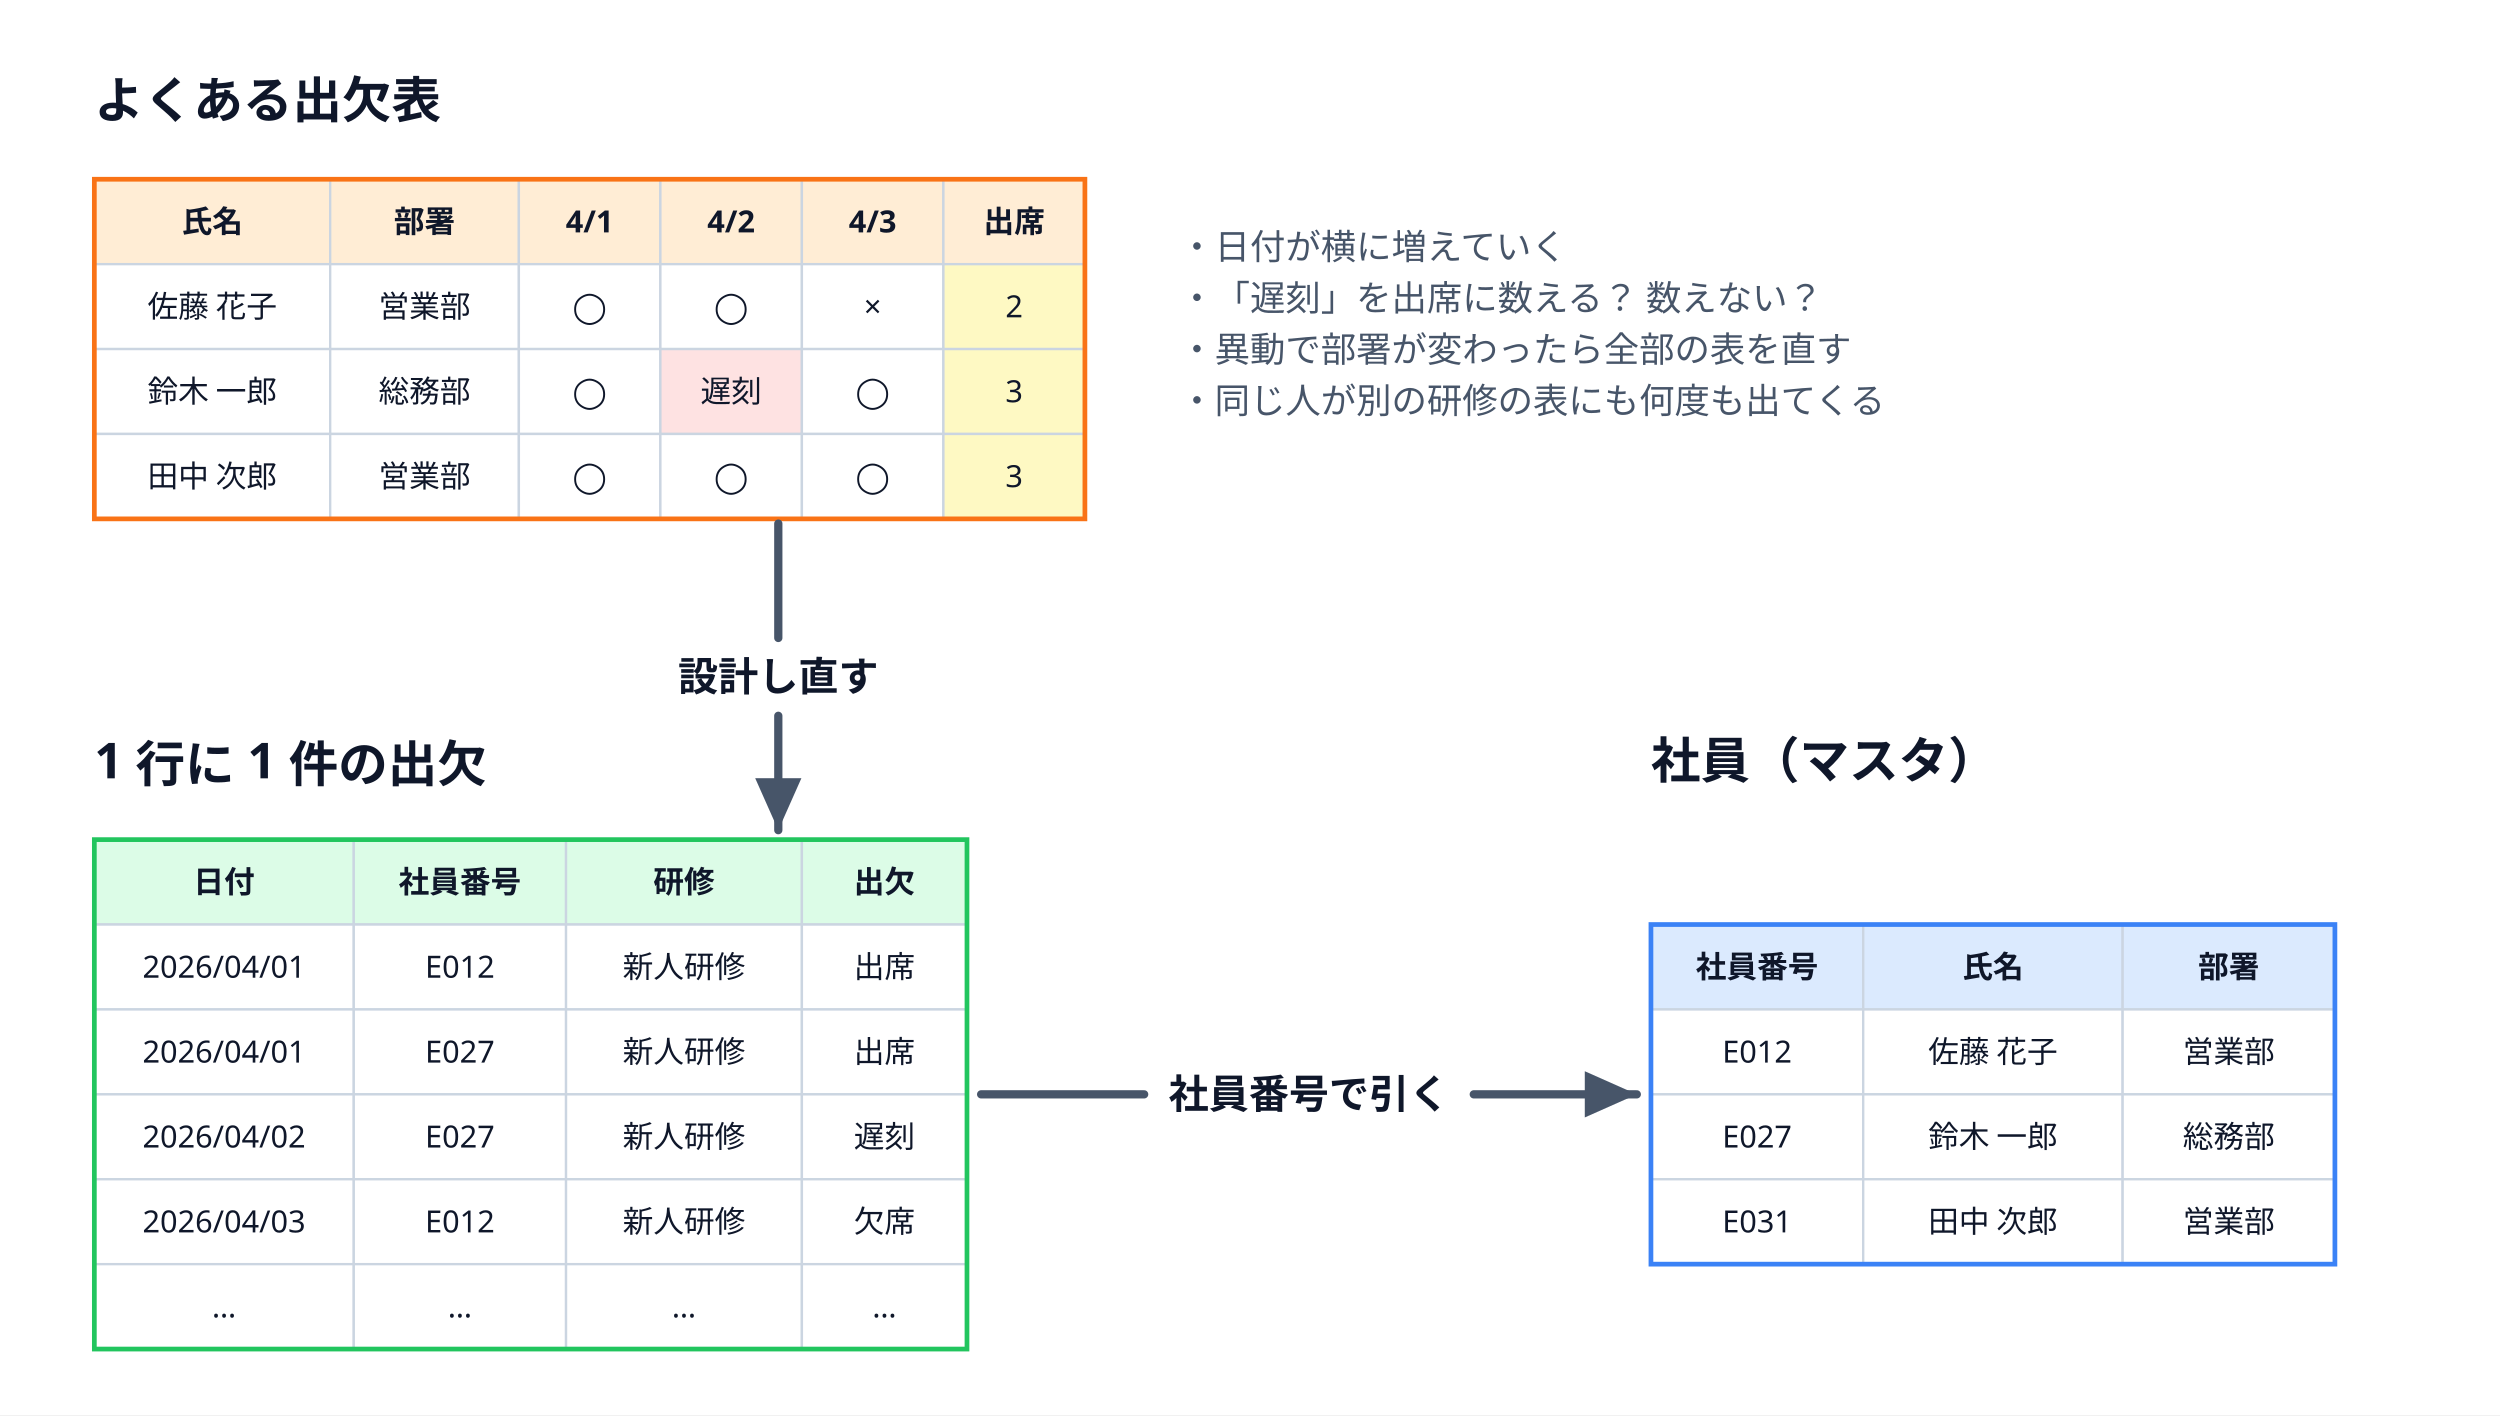
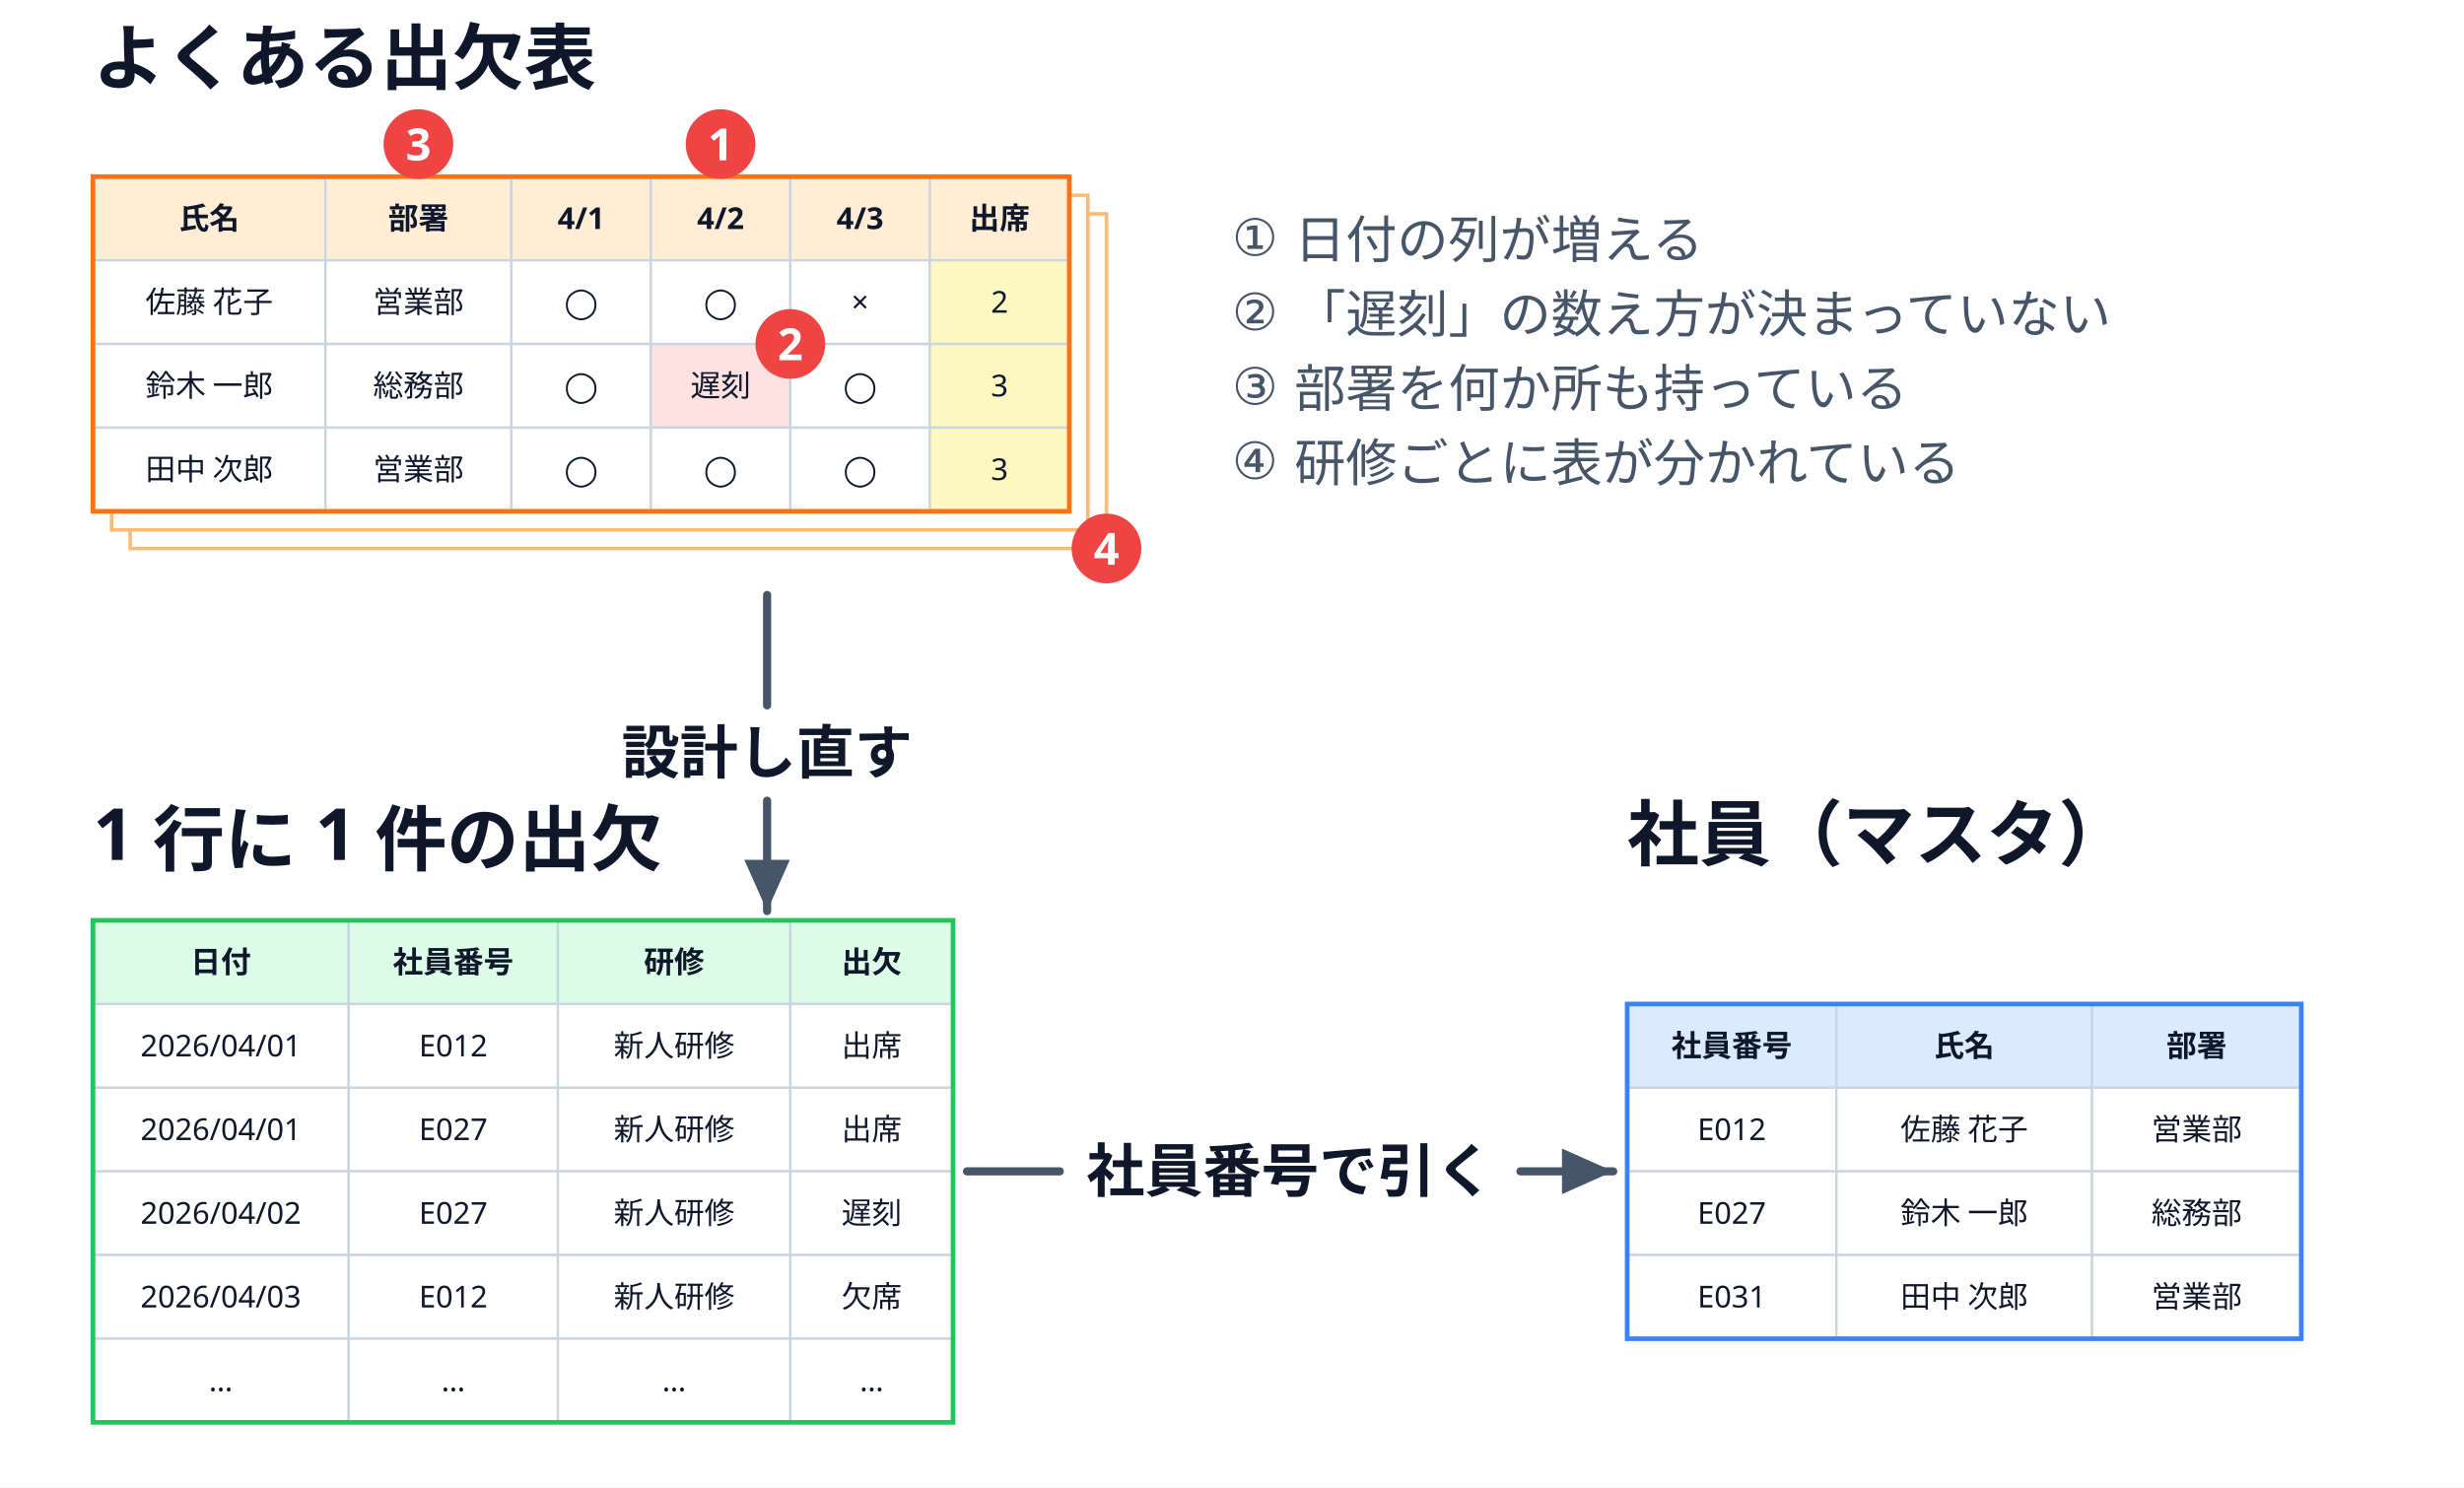
- <svg xmlns="http://www.w3.org/2000/svg" width="1060" height="600" viewBox="0 0 1060 600" font-family="'Hiragino Sans','Noto Sans JP','Yu Gothic','Segoe UI',sans-serif">
+ <svg xmlns="http://www.w3.org/2000/svg" width="1060" height="640" viewBox="0 0 1060 640" font-family="'Hiragino Sans','Noto Sans JP','Yu Gothic','Segoe UI',sans-serif">
  <defs>
    <marker id="aR" viewBox="0 0 10 10" refX="9" refY="5" markerWidth="7" markerHeight="7" orient="auto-start-reverse">
      <path d="M0 1 L9 5 L0 9 z" fill="#475569" />
    </marker>
    <marker id="aRsub" viewBox="0 0 10 10" refX="9" refY="5" markerWidth="7" markerHeight="7" orient="auto-start-reverse">
      <path d="M0 1 L9 5 L0 9 z" fill="#94a3b8" />
    </marker>
  </defs>
-   <rect x="0" y="0" width="1060" height="600" fill="#ffffff" />
-   <text x="40" y="50" text-anchor="start" font-size="21" fill="#0f172a" font-weight="700">よくある出欠表</text>
+   <rect x="0" y="0" width="1060" height="640" fill="#ffffff" />
+   <text x="40" y="36" text-anchor="start" font-size="30.917" fill="#0f172a" font-weight="700">よくある出欠表</text>
+   <rect x="56" y="92" width="420" height="144" fill="#ffffff" stroke="#fdba74" stroke-width="1.5" />
+   <rect x="48" y="84" width="420" height="144" fill="#ffffff" stroke="#fdba74" stroke-width="1.5" />
  <rect x="40" y="76" width="100" height="36" fill="#ffedd5" stroke="#cbd5e1" stroke-width="1" />
  <text x="90" y="98.55" text-anchor="middle" font-size="13" font-weight="700" fill="#0f172a">氏名</text>
  <rect x="140" y="76" width="80" height="36" fill="#ffedd5" stroke="#cbd5e1" stroke-width="1" />
  <text x="180" y="98.55" text-anchor="middle" font-size="13" font-weight="700" fill="#0f172a">部署</text>
  <rect x="220" y="76" width="60" height="36" fill="#ffedd5" stroke="#cbd5e1" stroke-width="1" />
  <text x="250" y="98.55" text-anchor="middle" font-size="13" font-weight="700" fill="#0f172a">4/1</text>
  <rect x="280" y="76" width="60" height="36" fill="#ffedd5" stroke="#cbd5e1" stroke-width="1" />
  <text x="310" y="98.55" text-anchor="middle" font-size="13" font-weight="700" fill="#0f172a">4/2</text>
  <rect x="340" y="76" width="60" height="36" fill="#ffedd5" stroke="#cbd5e1" stroke-width="1" />
  <text x="370" y="98.55" text-anchor="middle" font-size="13" font-weight="700" fill="#0f172a">4/3</text>
  <rect x="400" y="76" width="60" height="36" fill="#ffedd5" stroke="#cbd5e1" stroke-width="1" />
  <text x="430" y="98.55" text-anchor="middle" font-size="13" font-weight="700" fill="#0f172a">出席</text>
  <rect x="40" y="112" width="100" height="36" fill="#ffffff" stroke="#cbd5e1" stroke-width="1" />
  <text x="90" y="134.55" text-anchor="middle" font-size="13" font-weight="400" fill="#0f172a">佐藤 花子</text>
  <rect x="140" y="112" width="80" height="36" fill="#ffffff" stroke="#cbd5e1" stroke-width="1" />
  <text x="180" y="134.55" text-anchor="middle" font-size="13" font-weight="400" fill="#0f172a">営業部</text>
  <rect x="220" y="112" width="60" height="36" fill="#ffffff" stroke="#cbd5e1" stroke-width="1" />
  <text x="250" y="134.55" text-anchor="middle" font-size="13" font-weight="400" fill="#0f172a">◯</text>
  <rect x="280" y="112" width="60" height="36" fill="#ffffff" stroke="#cbd5e1" stroke-width="1" />
  <text x="310" y="134.55" text-anchor="middle" font-size="13" font-weight="400" fill="#0f172a">◯</text>
  <rect x="340" y="112" width="60" height="36" fill="#ffffff" stroke="#cbd5e1" stroke-width="1" />
  <text x="370" y="134.55" text-anchor="middle" font-size="13" font-weight="400" fill="#0f172a">×</text>
  <rect x="400" y="112" width="60" height="36" fill="#fef9c3" stroke="#cbd5e1" stroke-width="1" />
  <text x="430" y="134.55" text-anchor="middle" font-size="13" font-weight="400" fill="#0f172a">2</text>
  <rect x="40" y="148" width="100" height="36" fill="#ffffff" stroke="#cbd5e1" stroke-width="1" />
  <text x="90" y="170.55" text-anchor="middle" font-size="13" font-weight="400" fill="#0f172a">鈴木 一郎</text>
  <rect x="140" y="148" width="80" height="36" fill="#ffffff" stroke="#cbd5e1" stroke-width="1" />
  <text x="180" y="170.55" text-anchor="middle" font-size="13" font-weight="400" fill="#0f172a">総務部</text>
  <rect x="220" y="148" width="60" height="36" fill="#ffffff" stroke="#cbd5e1" stroke-width="1" />
  <text x="250" y="170.55" text-anchor="middle" font-size="13" font-weight="400" fill="#0f172a">◯</text>
  <rect x="280" y="148" width="60" height="36" fill="#fee2e2" stroke="#cbd5e1" stroke-width="1" />
  <text x="310" y="170.55" text-anchor="middle" font-size="13" font-weight="400" fill="#0f172a">遅刻</text>
  <rect x="340" y="148" width="60" height="36" fill="#ffffff" stroke="#cbd5e1" stroke-width="1" />
  <text x="370" y="170.55" text-anchor="middle" font-size="13" font-weight="400" fill="#0f172a">◯</text>
  <rect x="400" y="148" width="60" height="36" fill="#fef9c3" stroke="#cbd5e1" stroke-width="1" />
  <text x="430" y="170.55" text-anchor="middle" font-size="13" font-weight="400" fill="#0f172a">3</text>
  <rect x="40" y="184" width="100" height="36" fill="#ffffff" stroke="#cbd5e1" stroke-width="1" />
  <text x="90" y="206.55" text-anchor="middle" font-size="13" font-weight="400" fill="#0f172a">田中 次郎</text>
  <rect x="140" y="184" width="80" height="36" fill="#ffffff" stroke="#cbd5e1" stroke-width="1" />
  <text x="180" y="206.55" text-anchor="middle" font-size="13" font-weight="400" fill="#0f172a">営業部</text>
  <rect x="220" y="184" width="60" height="36" fill="#ffffff" stroke="#cbd5e1" stroke-width="1" />
  <text x="250" y="206.55" text-anchor="middle" font-size="13" font-weight="400" fill="#0f172a">◯</text>
  <rect x="280" y="184" width="60" height="36" fill="#ffffff" stroke="#cbd5e1" stroke-width="1" />
  <text x="310" y="206.55" text-anchor="middle" font-size="13" font-weight="400" fill="#0f172a">◯</text>
  <rect x="340" y="184" width="60" height="36" fill="#ffffff" stroke="#cbd5e1" stroke-width="1" />
  <text x="370" y="206.55" text-anchor="middle" font-size="13" font-weight="400" fill="#0f172a">◯</text>
  <rect x="400" y="184" width="60" height="36" fill="#fef9c3" stroke="#cbd5e1" stroke-width="1" />
  <text x="430" y="206.55" text-anchor="middle" font-size="13" font-weight="400" fill="#0f172a">3</text>
  <rect x="40" y="76" width="420" height="144" fill="none" stroke="#f97316" stroke-width="2" />
-   <text x="500" y="110" text-anchor="start" font-size="15" fill="#475569" font-weight="400">
-     <tspan x="500" dy="0">・日付が横に増えていく</tspan>
-     <tspan x="500" dy="21.75">・「遅刻」を出席に数える？ 数えない？</tspan>
-     <tspan x="500" dy="21.75">・異動で部署が変わったら全部の表を直す</tspan>
-     <tspan x="500" dy="21.75">・同じ人が別の研修の表にも何度も出てくる</tspan>
+   <circle cx="310" cy="62" r="15" fill="#ef4444" />
+   <text x="310" y="69" text-anchor="middle" font-size="19.139" fill="#ffffff" font-weight="700">1</text>
+   <circle cx="340" cy="148" r="15" fill="#ef4444" />
+   <text x="340" y="155" text-anchor="middle" font-size="19.139" fill="#ffffff" font-weight="700">2</text>
+   <circle cx="180" cy="62" r="15" fill="#ef4444" />
+   <text x="180" y="69" text-anchor="middle" font-size="19.139" fill="#ffffff" font-weight="700">3</text>
+   <circle cx="476" cy="236" r="15" fill="#ef4444" />
+   <text x="476" y="243" text-anchor="middle" font-size="19.139" fill="#ffffff" font-weight="700">4</text>
+   <text x="530" y="110" text-anchor="start" font-size="22.083" fill="#475569" font-weight="400">
+     <tspan x="530" dy="0">① 日付の列が増える</tspan>
+     <tspan x="530" dy="32.021">② 「遅刻」の数え方が決まっていない</tspan>
+     <tspan x="530" dy="32.021">③ 部署を何か所も持っている</tspan>
+     <tspan x="530" dy="32.021">④ 研修ごとに表が分かれている</tspan>
  </text>
-   <text x="40" y="330" text-anchor="start" font-size="21" fill="#0f172a" font-weight="700">1 行に 1 件の出欠</text>
-   <rect x="40" y="356" width="110" height="36" fill="#dcfce7" stroke="#cbd5e1" stroke-width="1" />
-   <text x="95" y="378.55" text-anchor="middle" font-size="13" font-weight="700" fill="#0f172a">日付</text>
-   <rect x="150" y="356" width="90" height="36" fill="#dcfce7" stroke="#cbd5e1" stroke-width="1" />
-   <text x="195" y="378.55" text-anchor="middle" font-size="13" font-weight="700" fill="#0f172a">社員番号</text>
-   <rect x="240" y="356" width="100" height="36" fill="#dcfce7" stroke="#cbd5e1" stroke-width="1" />
-   <text x="290" y="378.55" text-anchor="middle" font-size="13" font-weight="700" fill="#0f172a">研修</text>
-   <rect x="340" y="356" width="70" height="36" fill="#dcfce7" stroke="#cbd5e1" stroke-width="1" />
-   <text x="375" y="378.55" text-anchor="middle" font-size="13" font-weight="700" fill="#0f172a">出欠</text>
-   <rect x="40" y="392" width="110" height="36" fill="#ffffff" stroke="#cbd5e1" stroke-width="1" />
-   <text x="95" y="414.55" text-anchor="middle" font-size="13" font-weight="400" fill="#0f172a">2026/04/01</text>
-   <rect x="150" y="392" width="90" height="36" fill="#ffffff" stroke="#cbd5e1" stroke-width="1" />
-   <text x="195" y="414.55" text-anchor="middle" font-size="13" font-weight="400" fill="#0f172a">E012</text>
-   <rect x="240" y="392" width="100" height="36" fill="#ffffff" stroke="#cbd5e1" stroke-width="1" />
-   <text x="290" y="414.55" text-anchor="middle" font-size="13" font-weight="400" fill="#0f172a">新人研修</text>
-   <rect x="340" y="392" width="70" height="36" fill="#ffffff" stroke="#cbd5e1" stroke-width="1" />
-   <text x="375" y="414.55" text-anchor="middle" font-size="13" font-weight="400" fill="#0f172a">出席</text>
-   <rect x="40" y="428" width="110" height="36" fill="#ffffff" stroke="#cbd5e1" stroke-width="1" />
-   <text x="95" y="450.55" text-anchor="middle" font-size="13" font-weight="400" fill="#0f172a">2026/04/01</text>
-   <rect x="150" y="428" width="90" height="36" fill="#ffffff" stroke="#cbd5e1" stroke-width="1" />
-   <text x="195" y="450.55" text-anchor="middle" font-size="13" font-weight="400" fill="#0f172a">E027</text>
-   <rect x="240" y="428" width="100" height="36" fill="#ffffff" stroke="#cbd5e1" stroke-width="1" />
-   <text x="290" y="450.55" text-anchor="middle" font-size="13" font-weight="400" fill="#0f172a">新人研修</text>
-   <rect x="340" y="428" width="70" height="36" fill="#ffffff" stroke="#cbd5e1" stroke-width="1" />
-   <text x="375" y="450.55" text-anchor="middle" font-size="13" font-weight="400" fill="#0f172a">出席</text>
-   <rect x="40" y="464" width="110" height="36" fill="#ffffff" stroke="#cbd5e1" stroke-width="1" />
-   <text x="95" y="486.55" text-anchor="middle" font-size="13" font-weight="400" fill="#0f172a">2026/04/02</text>
-   <rect x="150" y="464" width="90" height="36" fill="#ffffff" stroke="#cbd5e1" stroke-width="1" />
-   <text x="195" y="486.55" text-anchor="middle" font-size="13" font-weight="400" fill="#0f172a">E027</text>
-   <rect x="240" y="464" width="100" height="36" fill="#ffffff" stroke="#cbd5e1" stroke-width="1" />
-   <text x="290" y="486.55" text-anchor="middle" font-size="13" font-weight="400" fill="#0f172a">新人研修</text>
-   <rect x="340" y="464" width="70" height="36" fill="#ffffff" stroke="#cbd5e1" stroke-width="1" />
-   <text x="375" y="486.55" text-anchor="middle" font-size="13" font-weight="400" fill="#0f172a">遅刻</text>
-   <rect x="40" y="500" width="110" height="36" fill="#ffffff" stroke="#cbd5e1" stroke-width="1" />
-   <text x="95" y="522.55" text-anchor="middle" font-size="13" font-weight="400" fill="#0f172a">2026/04/03</text>
-   <rect x="150" y="500" width="90" height="36" fill="#ffffff" stroke="#cbd5e1" stroke-width="1" />
-   <text x="195" y="522.55" text-anchor="middle" font-size="13" font-weight="400" fill="#0f172a">E012</text>
-   <rect x="240" y="500" width="100" height="36" fill="#ffffff" stroke="#cbd5e1" stroke-width="1" />
-   <text x="290" y="522.55" text-anchor="middle" font-size="13" font-weight="400" fill="#0f172a">新人研修</text>
-   <rect x="340" y="500" width="70" height="36" fill="#ffffff" stroke="#cbd5e1" stroke-width="1" />
-   <text x="375" y="522.55" text-anchor="middle" font-size="13" font-weight="400" fill="#0f172a">欠席</text>
-   <rect x="40" y="536" width="110" height="36" fill="#ffffff" stroke="#cbd5e1" stroke-width="1" />
-   <text x="95" y="558.55" text-anchor="middle" font-size="13" font-weight="400" fill="#0f172a">…</text>
-   <rect x="150" y="536" width="90" height="36" fill="#ffffff" stroke="#cbd5e1" stroke-width="1" />
-   <text x="195" y="558.55" text-anchor="middle" font-size="13" font-weight="400" fill="#0f172a">…</text>
-   <rect x="240" y="536" width="100" height="36" fill="#ffffff" stroke="#cbd5e1" stroke-width="1" />
-   <text x="290" y="558.55" text-anchor="middle" font-size="13" font-weight="400" fill="#0f172a">…</text>
-   <rect x="340" y="536" width="70" height="36" fill="#ffffff" stroke="#cbd5e1" stroke-width="1" />
-   <text x="375" y="558.55" text-anchor="middle" font-size="13" font-weight="400" fill="#0f172a">…</text>
-   <rect x="40" y="356" width="370" height="216" fill="none" stroke="#22c55e" stroke-width="2" />
-   <text x="700" y="330" text-anchor="start" font-size="21" fill="#0f172a" font-weight="700">社員（マスタ）</text>
-   <rect x="700" y="392" width="90" height="36" fill="#dbeafe" stroke="#cbd5e1" stroke-width="1" />
-   <text x="745" y="414.55" text-anchor="middle" font-size="13" font-weight="700" fill="#0f172a">社員番号</text>
-   <rect x="790" y="392" width="110" height="36" fill="#dbeafe" stroke="#cbd5e1" stroke-width="1" />
-   <text x="845" y="414.55" text-anchor="middle" font-size="13" font-weight="700" fill="#0f172a">氏名</text>
-   <rect x="900" y="392" width="90" height="36" fill="#dbeafe" stroke="#cbd5e1" stroke-width="1" />
-   <text x="945" y="414.55" text-anchor="middle" font-size="13" font-weight="700" fill="#0f172a">部署</text>
-   <rect x="700" y="428" width="90" height="36" fill="#ffffff" stroke="#cbd5e1" stroke-width="1" />
-   <text x="745" y="450.55" text-anchor="middle" font-size="13" font-weight="400" fill="#0f172a">E012</text>
-   <rect x="790" y="428" width="110" height="36" fill="#ffffff" stroke="#cbd5e1" stroke-width="1" />
-   <text x="845" y="450.55" text-anchor="middle" font-size="13" font-weight="400" fill="#0f172a">佐藤 花子</text>
-   <rect x="900" y="428" width="90" height="36" fill="#ffffff" stroke="#cbd5e1" stroke-width="1" />
-   <text x="945" y="450.55" text-anchor="middle" font-size="13" font-weight="400" fill="#0f172a">営業部</text>
-   <rect x="700" y="464" width="90" height="36" fill="#ffffff" stroke="#cbd5e1" stroke-width="1" />
-   <text x="745" y="486.55" text-anchor="middle" font-size="13" font-weight="400" fill="#0f172a">E027</text>
-   <rect x="790" y="464" width="110" height="36" fill="#ffffff" stroke="#cbd5e1" stroke-width="1" />
-   <text x="845" y="486.55" text-anchor="middle" font-size="13" font-weight="400" fill="#0f172a">鈴木 一郎</text>
-   <rect x="900" y="464" width="90" height="36" fill="#ffffff" stroke="#cbd5e1" stroke-width="1" />
-   <text x="945" y="486.55" text-anchor="middle" font-size="13" font-weight="400" fill="#0f172a">総務部</text>
-   <rect x="700" y="500" width="90" height="36" fill="#ffffff" stroke="#cbd5e1" stroke-width="1" />
-   <text x="745" y="522.55" text-anchor="middle" font-size="13" font-weight="400" fill="#0f172a">E031</text>
-   <rect x="790" y="500" width="110" height="36" fill="#ffffff" stroke="#cbd5e1" stroke-width="1" />
-   <text x="845" y="522.55" text-anchor="middle" font-size="13" font-weight="400" fill="#0f172a">田中 次郎</text>
-   <rect x="900" y="500" width="90" height="36" fill="#ffffff" stroke="#cbd5e1" stroke-width="1" />
-   <text x="945" y="522.55" text-anchor="middle" font-size="13" font-weight="400" fill="#0f172a">営業部</text>
-   <rect x="700" y="392" width="290" height="144" fill="none" stroke="#3b82f6" stroke-width="2" />
-   <path d="M416.00 464.00 L485.12 464.00" fill="none" stroke="#475569" stroke-width="3.5" stroke-linecap="round" stroke-linejoin="round" />
-   <path d="M624.88 464.00 L694.00 464.00" fill="none" stroke="#475569" stroke-width="3.5" stroke-linecap="round" stroke-linejoin="round" marker-end="url(#aR)" />
-   <text x="555" y="469.95" text-anchor="middle" font-size="17" fill="#0f172a" font-weight="600">社員番号で引く</text>
-   <path d="M330.00 222.00 L330.00 270.50" fill="none" stroke="#475569" stroke-width="3.5" stroke-linecap="round" stroke-linejoin="round" />
-   <path d="M330.00 303.50 L330.00 352.00" fill="none" stroke="#475569" stroke-width="3.5" stroke-linecap="round" stroke-linejoin="round" marker-end="url(#aR)" />
-   <text x="330" y="292.95" text-anchor="middle" font-size="17" fill="#0f172a" font-weight="600">設計し直す</text>
+   <text x="40" y="370" text-anchor="start" font-size="30.917" fill="#0f172a" font-weight="700">1 行に 1 件の出欠</text>
+   <rect x="40" y="396" width="110" height="36" fill="#dcfce7" stroke="#cbd5e1" stroke-width="1" />
+   <text x="95" y="418.55" text-anchor="middle" font-size="13" font-weight="700" fill="#0f172a">日付</text>
+   <rect x="150" y="396" width="90" height="36" fill="#dcfce7" stroke="#cbd5e1" stroke-width="1" />
+   <text x="195" y="418.55" text-anchor="middle" font-size="13" font-weight="700" fill="#0f172a">社員番号</text>
+   <rect x="240" y="396" width="100" height="36" fill="#dcfce7" stroke="#cbd5e1" stroke-width="1" />
+   <text x="290" y="418.55" text-anchor="middle" font-size="13" font-weight="700" fill="#0f172a">研修</text>
+   <rect x="340" y="396" width="70" height="36" fill="#dcfce7" stroke="#cbd5e1" stroke-width="1" />
+   <text x="375" y="418.55" text-anchor="middle" font-size="13" font-weight="700" fill="#0f172a">出欠</text>
+   <rect x="40" y="432" width="110" height="36" fill="#ffffff" stroke="#cbd5e1" stroke-width="1" />
+   <text x="95" y="454.55" text-anchor="middle" font-size="13" font-weight="400" fill="#0f172a">2026/04/01</text>
+   <rect x="150" y="432" width="90" height="36" fill="#ffffff" stroke="#cbd5e1" stroke-width="1" />
+   <text x="195" y="454.55" text-anchor="middle" font-size="13" font-weight="400" fill="#0f172a">E012</text>
+   <rect x="240" y="432" width="100" height="36" fill="#ffffff" stroke="#cbd5e1" stroke-width="1" />
+   <text x="290" y="454.55" text-anchor="middle" font-size="13" font-weight="400" fill="#0f172a">新人研修</text>
+   <rect x="340" y="432" width="70" height="36" fill="#ffffff" stroke="#cbd5e1" stroke-width="1" />
+   <text x="375" y="454.55" text-anchor="middle" font-size="13" font-weight="400" fill="#0f172a">出席</text>
+   <rect x="40" y="468" width="110" height="36" fill="#ffffff" stroke="#cbd5e1" stroke-width="1" />
+   <text x="95" y="490.55" text-anchor="middle" font-size="13" font-weight="400" fill="#0f172a">2026/04/01</text>
+   <rect x="150" y="468" width="90" height="36" fill="#ffffff" stroke="#cbd5e1" stroke-width="1" />
+   <text x="195" y="490.55" text-anchor="middle" font-size="13" font-weight="400" fill="#0f172a">E027</text>
+   <rect x="240" y="468" width="100" height="36" fill="#ffffff" stroke="#cbd5e1" stroke-width="1" />
+   <text x="290" y="490.55" text-anchor="middle" font-size="13" font-weight="400" fill="#0f172a">新人研修</text>
+   <rect x="340" y="468" width="70" height="36" fill="#ffffff" stroke="#cbd5e1" stroke-width="1" />
+   <text x="375" y="490.55" text-anchor="middle" font-size="13" font-weight="400" fill="#0f172a">出席</text>
+   <rect x="40" y="504" width="110" height="36" fill="#ffffff" stroke="#cbd5e1" stroke-width="1" />
+   <text x="95" y="526.55" text-anchor="middle" font-size="13" font-weight="400" fill="#0f172a">2026/04/02</text>
+   <rect x="150" y="504" width="90" height="36" fill="#ffffff" stroke="#cbd5e1" stroke-width="1" />
+   <text x="195" y="526.55" text-anchor="middle" font-size="13" font-weight="400" fill="#0f172a">E027</text>
+   <rect x="240" y="504" width="100" height="36" fill="#ffffff" stroke="#cbd5e1" stroke-width="1" />
+   <text x="290" y="526.55" text-anchor="middle" font-size="13" font-weight="400" fill="#0f172a">新人研修</text>
+   <rect x="340" y="504" width="70" height="36" fill="#ffffff" stroke="#cbd5e1" stroke-width="1" />
+   <text x="375" y="526.55" text-anchor="middle" font-size="13" font-weight="400" fill="#0f172a">遅刻</text>
+   <rect x="40" y="540" width="110" height="36" fill="#ffffff" stroke="#cbd5e1" stroke-width="1" />
+   <text x="95" y="562.55" text-anchor="middle" font-size="13" font-weight="400" fill="#0f172a">2026/04/03</text>
+   <rect x="150" y="540" width="90" height="36" fill="#ffffff" stroke="#cbd5e1" stroke-width="1" />
+   <text x="195" y="562.55" text-anchor="middle" font-size="13" font-weight="400" fill="#0f172a">E012</text>
+   <rect x="240" y="540" width="100" height="36" fill="#ffffff" stroke="#cbd5e1" stroke-width="1" />
+   <text x="290" y="562.55" text-anchor="middle" font-size="13" font-weight="400" fill="#0f172a">新人研修</text>
+   <rect x="340" y="540" width="70" height="36" fill="#ffffff" stroke="#cbd5e1" stroke-width="1" />
+   <text x="375" y="562.55" text-anchor="middle" font-size="13" font-weight="400" fill="#0f172a">欠席</text>
+   <rect x="40" y="576" width="110" height="36" fill="#ffffff" stroke="#cbd5e1" stroke-width="1" />
+   <text x="95" y="598.55" text-anchor="middle" font-size="13" font-weight="400" fill="#0f172a">…</text>
+   <rect x="150" y="576" width="90" height="36" fill="#ffffff" stroke="#cbd5e1" stroke-width="1" />
+   <text x="195" y="598.55" text-anchor="middle" font-size="13" font-weight="400" fill="#0f172a">…</text>
+   <rect x="240" y="576" width="100" height="36" fill="#ffffff" stroke="#cbd5e1" stroke-width="1" />
+   <text x="290" y="598.55" text-anchor="middle" font-size="13" font-weight="400" fill="#0f172a">…</text>
+   <rect x="340" y="576" width="70" height="36" fill="#ffffff" stroke="#cbd5e1" stroke-width="1" />
+   <text x="375" y="598.55" text-anchor="middle" font-size="13" font-weight="400" fill="#0f172a">…</text>
+   <rect x="40" y="396" width="370" height="216" fill="none" stroke="#22c55e" stroke-width="2" />
+   <text x="700" y="370" text-anchor="start" font-size="30.917" fill="#0f172a" font-weight="700">社員（マスタ）</text>
+   <rect x="700" y="432" width="90" height="36" fill="#dbeafe" stroke="#cbd5e1" stroke-width="1" />
+   <text x="745" y="454.55" text-anchor="middle" font-size="13" font-weight="700" fill="#0f172a">社員番号</text>
+   <rect x="790" y="432" width="110" height="36" fill="#dbeafe" stroke="#cbd5e1" stroke-width="1" />
+   <text x="845" y="454.55" text-anchor="middle" font-size="13" font-weight="700" fill="#0f172a">氏名</text>
+   <rect x="900" y="432" width="90" height="36" fill="#dbeafe" stroke="#cbd5e1" stroke-width="1" />
+   <text x="945" y="454.55" text-anchor="middle" font-size="13" font-weight="700" fill="#0f172a">部署</text>
+   <rect x="700" y="468" width="90" height="36" fill="#ffffff" stroke="#cbd5e1" stroke-width="1" />
+   <text x="745" y="490.55" text-anchor="middle" font-size="13" font-weight="400" fill="#0f172a">E012</text>
+   <rect x="790" y="468" width="110" height="36" fill="#ffffff" stroke="#cbd5e1" stroke-width="1" />
+   <text x="845" y="490.55" text-anchor="middle" font-size="13" font-weight="400" fill="#0f172a">佐藤 花子</text>
+   <rect x="900" y="468" width="90" height="36" fill="#ffffff" stroke="#cbd5e1" stroke-width="1" />
+   <text x="945" y="490.55" text-anchor="middle" font-size="13" font-weight="400" fill="#0f172a">営業部</text>
+   <rect x="700" y="504" width="90" height="36" fill="#ffffff" stroke="#cbd5e1" stroke-width="1" />
+   <text x="745" y="526.55" text-anchor="middle" font-size="13" font-weight="400" fill="#0f172a">E027</text>
+   <rect x="790" y="504" width="110" height="36" fill="#ffffff" stroke="#cbd5e1" stroke-width="1" />
+   <text x="845" y="526.55" text-anchor="middle" font-size="13" font-weight="400" fill="#0f172a">鈴木 一郎</text>
+   <rect x="900" y="504" width="90" height="36" fill="#ffffff" stroke="#cbd5e1" stroke-width="1" />
+   <text x="945" y="526.55" text-anchor="middle" font-size="13" font-weight="400" fill="#0f172a">総務部</text>
+   <rect x="700" y="540" width="90" height="36" fill="#ffffff" stroke="#cbd5e1" stroke-width="1" />
+   <text x="745" y="562.55" text-anchor="middle" font-size="13" font-weight="400" fill="#0f172a">E031</text>
+   <rect x="790" y="540" width="110" height="36" fill="#ffffff" stroke="#cbd5e1" stroke-width="1" />
+   <text x="845" y="562.55" text-anchor="middle" font-size="13" font-weight="400" fill="#0f172a">田中 次郎</text>
+   <rect x="900" y="540" width="90" height="36" fill="#ffffff" stroke="#cbd5e1" stroke-width="1" />
+   <text x="945" y="562.55" text-anchor="middle" font-size="13" font-weight="400" fill="#0f172a">営業部</text>
+   <rect x="700" y="432" width="290" height="144" fill="none" stroke="#3b82f6" stroke-width="2" />
+   <path d="M416.00 504.00 L455.90 504.00" fill="none" stroke="#475569" stroke-width="3.5" stroke-linecap="round" stroke-linejoin="round" />
+   <path d="M654.10 504.00 L694.00 504.00" fill="none" stroke="#475569" stroke-width="3.5" stroke-linecap="round" stroke-linejoin="round" marker-end="url(#aR)" />
+   <text x="555" y="512.76" text-anchor="middle" font-size="25.028" fill="#0f172a" font-weight="600">社員番号で引く</text>
+   <path d="M330.00 256.00 L330.00 303.49" fill="none" stroke="#475569" stroke-width="3.5" stroke-linecap="round" stroke-linejoin="round" />
+   <path d="M330.00 344.51 L330.00 392.00" fill="none" stroke="#475569" stroke-width="3.5" stroke-linecap="round" stroke-linejoin="round" marker-end="url(#aR)" />
+   <text x="330" y="332.76" text-anchor="middle" font-size="25.028" fill="#0f172a" font-weight="600">設計し直す</text>
</svg>
